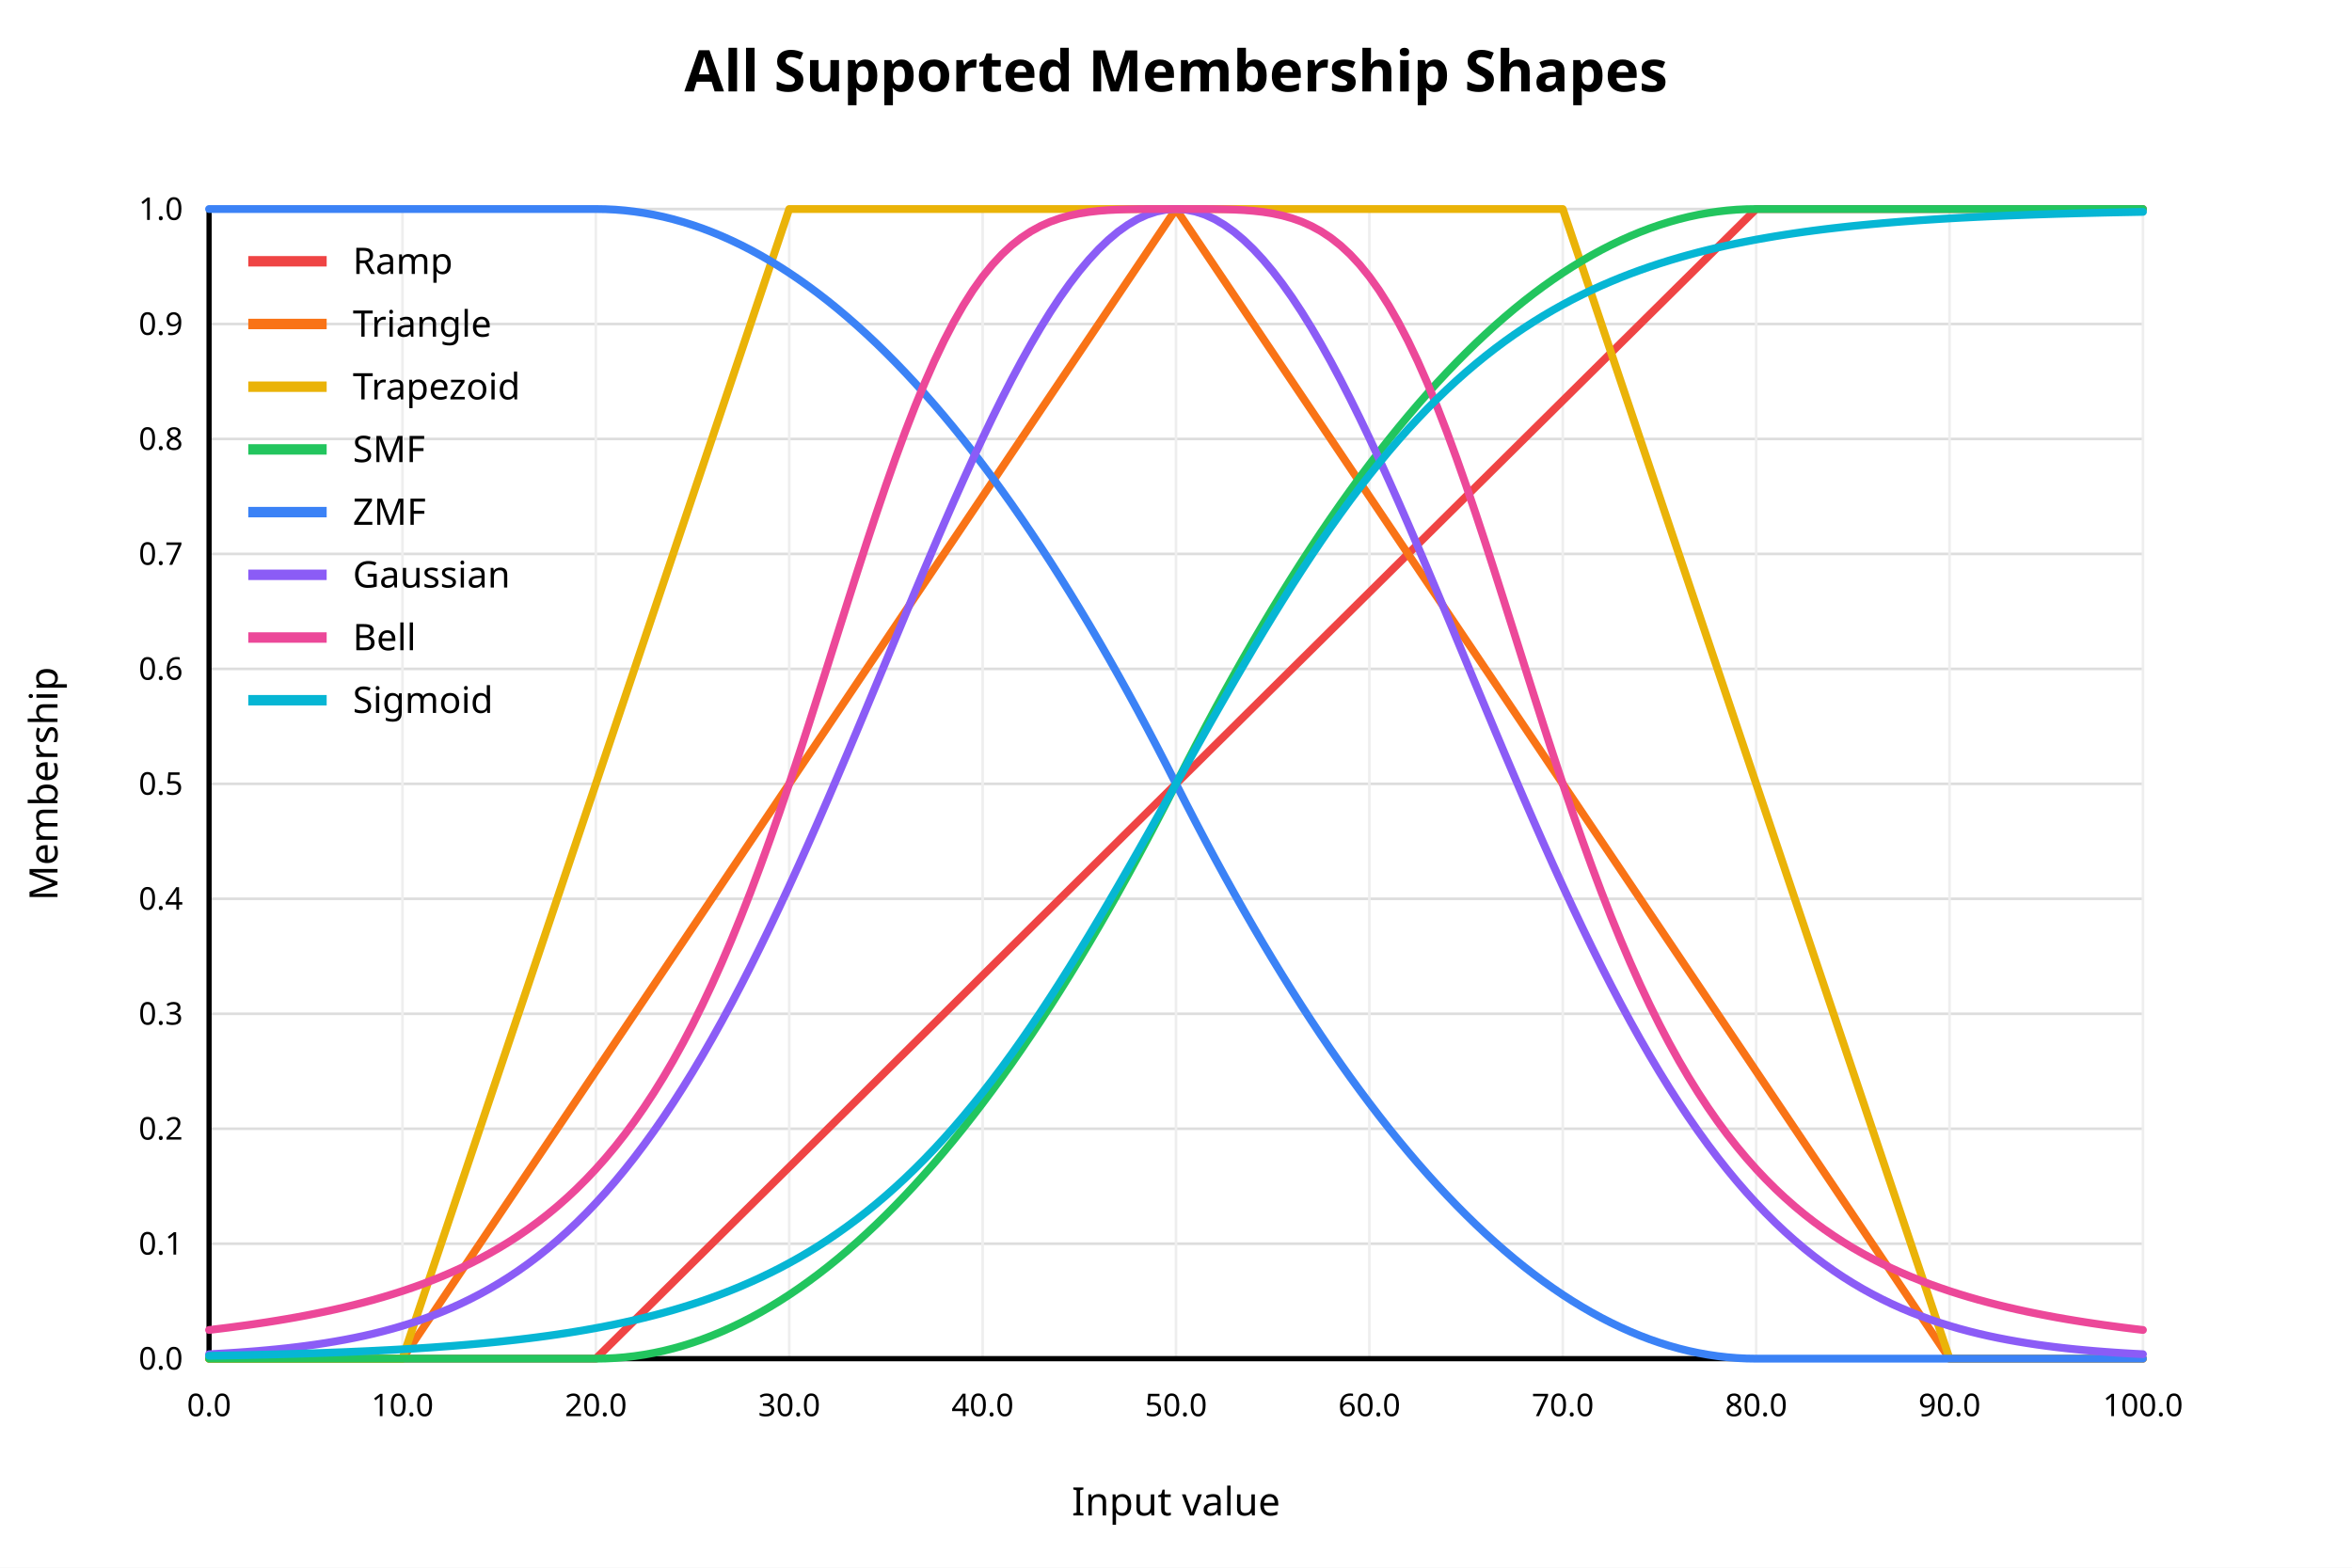
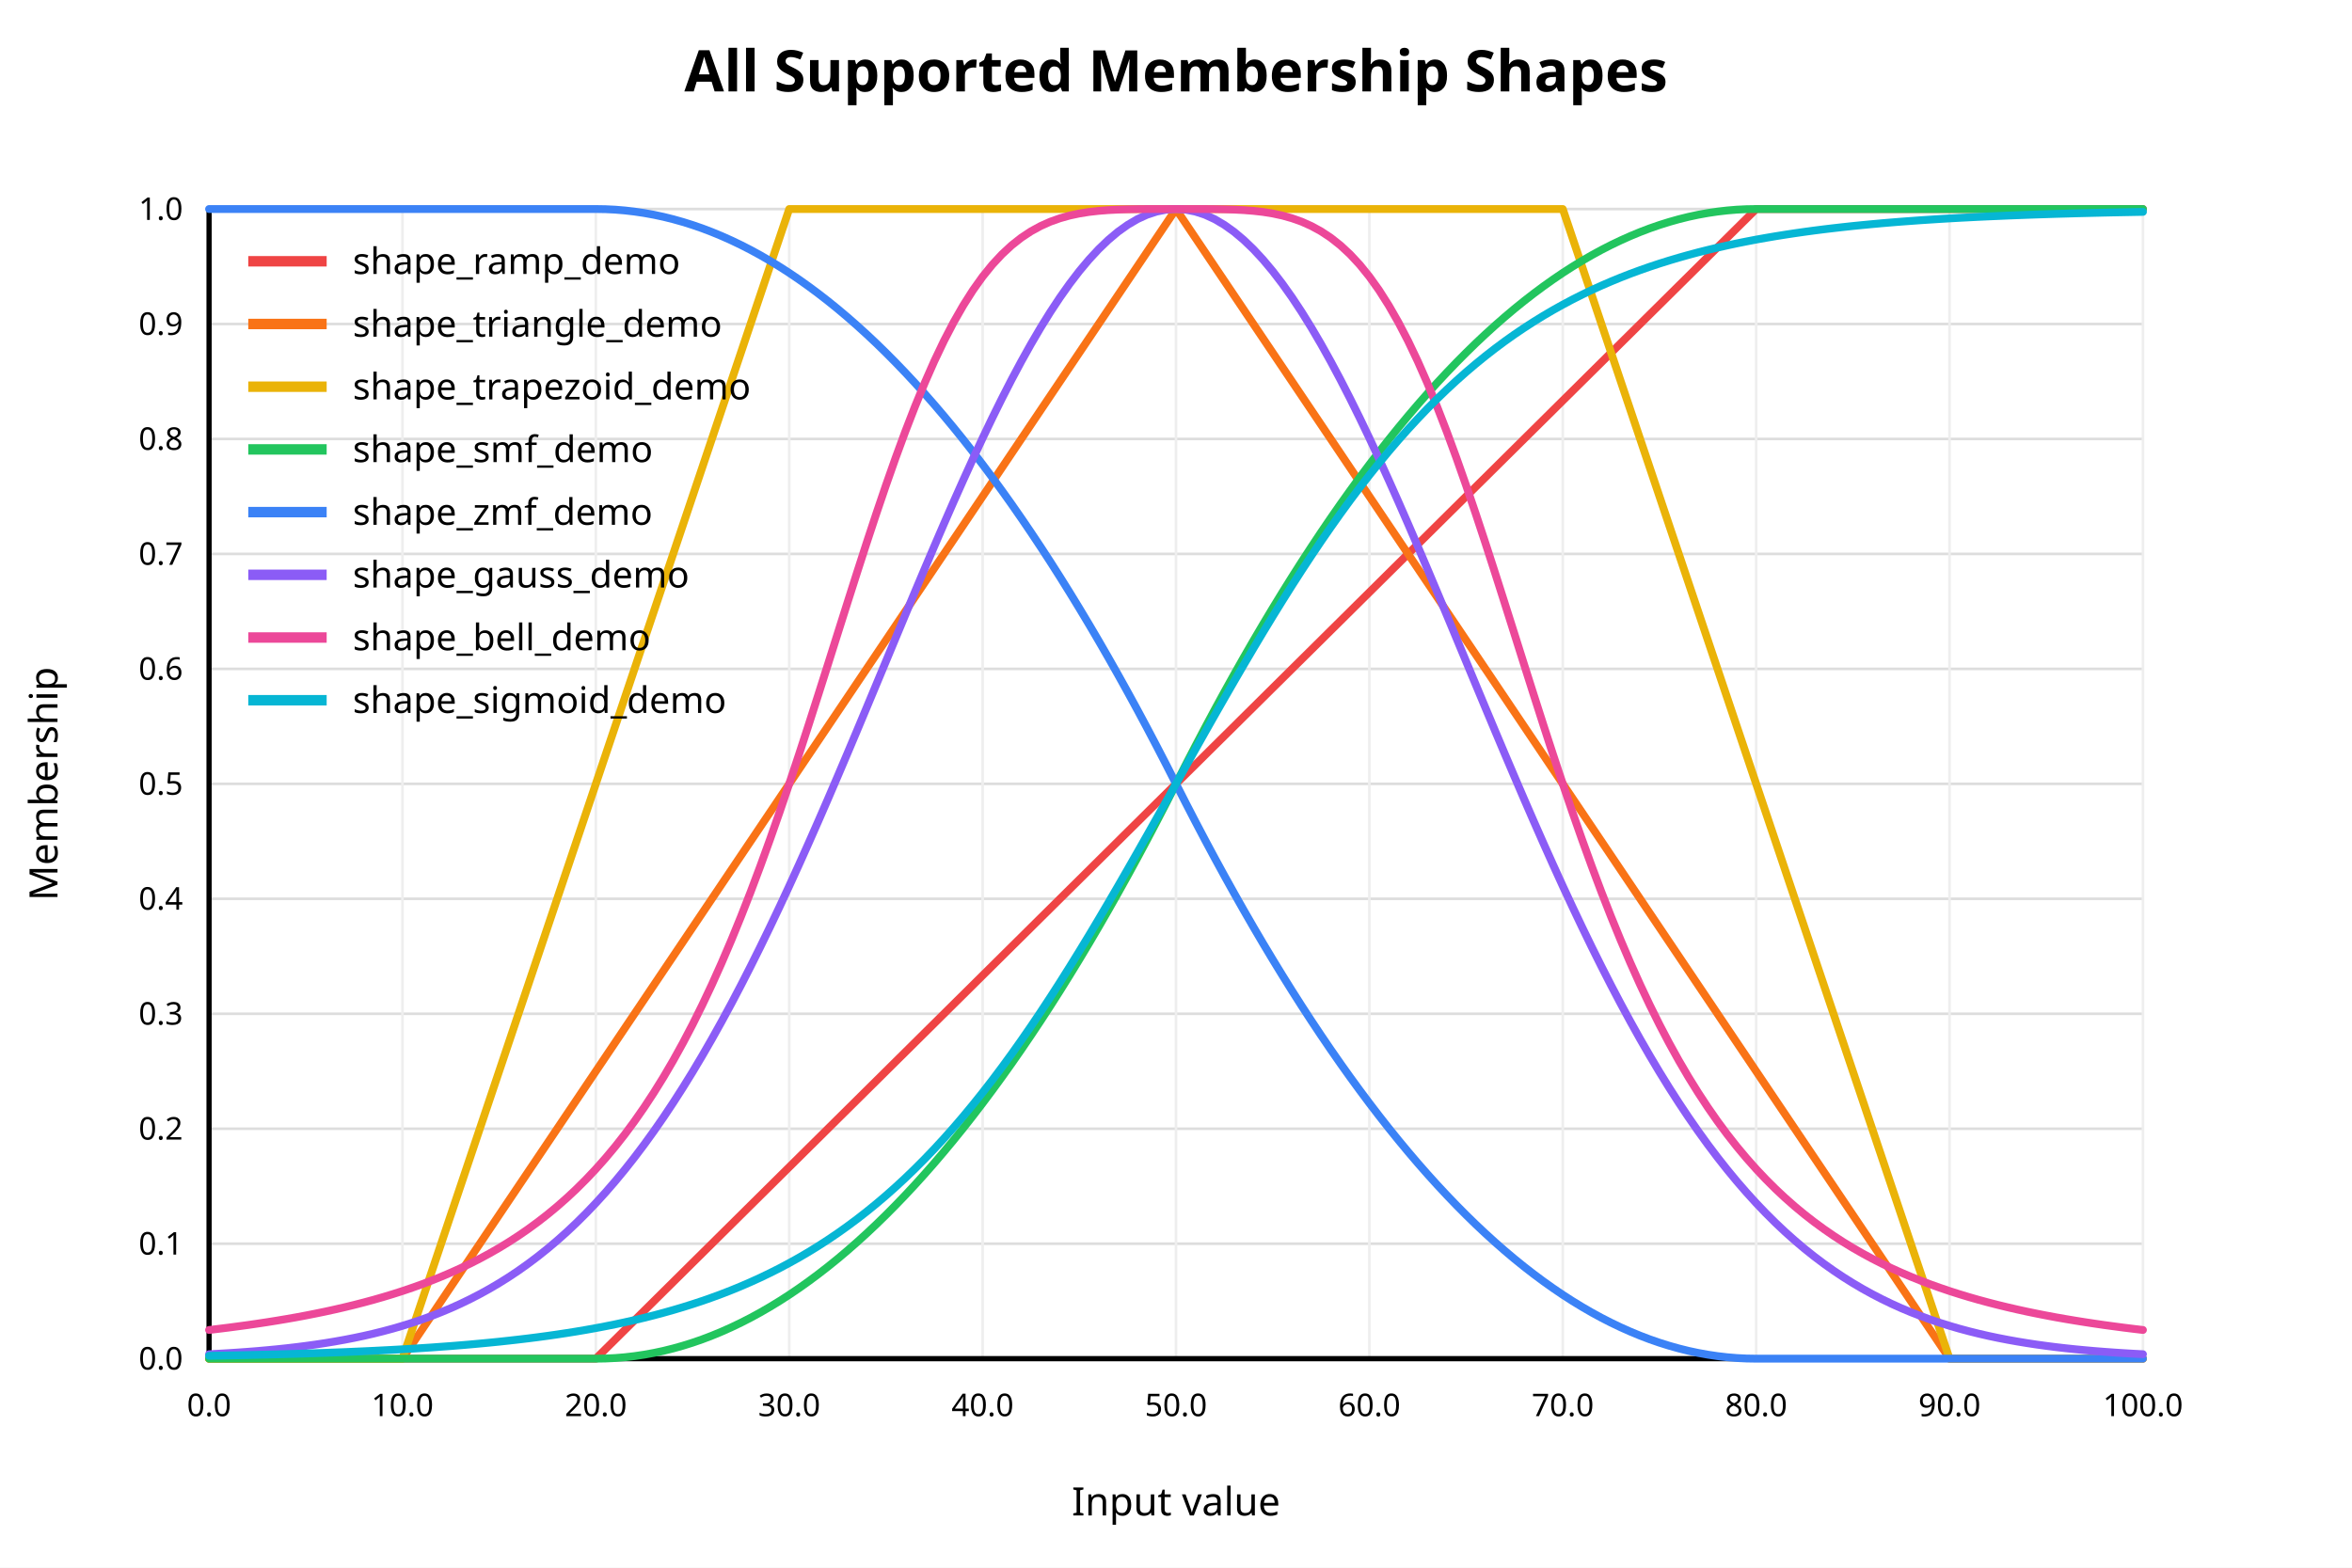
<svg xmlns="http://www.w3.org/2000/svg" width="900" height="600" viewBox="0 0 900 600">
  <rect x="0" y="0" width="900" height="600" fill="white" />
  <text x="450" y="35" text-anchor="middle" font-family="sans-serif" font-size="22" font-weight="bold" fill="black">All Supported Membership Shapes</text>
  <line x1="80" y1="520.00" x2="820" y2="520.00" stroke="#dddddd" stroke-width="1" />
  <text x="70" y="520.00" text-anchor="end" dominant-baseline="middle" font-family="sans-serif" font-size="12" fill="black">0.0</text>
  <line x1="80" y1="476.00" x2="820" y2="476.00" stroke="#dddddd" stroke-width="1" />
  <text x="70" y="476.00" text-anchor="end" dominant-baseline="middle" font-family="sans-serif" font-size="12" fill="black">0.1</text>
  <line x1="80" y1="432.00" x2="820" y2="432.00" stroke="#dddddd" stroke-width="1" />
  <text x="70" y="432.00" text-anchor="end" dominant-baseline="middle" font-family="sans-serif" font-size="12" fill="black">0.2</text>
  <line x1="80" y1="388.00" x2="820" y2="388.00" stroke="#dddddd" stroke-width="1" />
  <text x="70" y="388.00" text-anchor="end" dominant-baseline="middle" font-family="sans-serif" font-size="12" fill="black">0.3</text>
  <line x1="80" y1="344.00" x2="820" y2="344.00" stroke="#dddddd" stroke-width="1" />
  <text x="70" y="344.00" text-anchor="end" dominant-baseline="middle" font-family="sans-serif" font-size="12" fill="black">0.4</text>
  <line x1="80" y1="300.00" x2="820" y2="300.00" stroke="#dddddd" stroke-width="1" />
  <text x="70" y="300.00" text-anchor="end" dominant-baseline="middle" font-family="sans-serif" font-size="12" fill="black">0.5</text>
  <line x1="80" y1="256.00" x2="820" y2="256.00" stroke="#dddddd" stroke-width="1" />
  <text x="70" y="256.00" text-anchor="end" dominant-baseline="middle" font-family="sans-serif" font-size="12" fill="black">0.6</text>
  <line x1="80" y1="212.00" x2="820" y2="212.00" stroke="#dddddd" stroke-width="1" />
  <text x="70" y="212.00" text-anchor="end" dominant-baseline="middle" font-family="sans-serif" font-size="12" fill="black">0.7</text>
  <line x1="80" y1="168.00" x2="820" y2="168.00" stroke="#dddddd" stroke-width="1" />
  <text x="70" y="168.00" text-anchor="end" dominant-baseline="middle" font-family="sans-serif" font-size="12" fill="black">0.8</text>
  <line x1="80" y1="124.00" x2="820" y2="124.00" stroke="#dddddd" stroke-width="1" />
  <text x="70" y="124.00" text-anchor="end" dominant-baseline="middle" font-family="sans-serif" font-size="12" fill="black">0.9</text>
  <line x1="80" y1="80.00" x2="820" y2="80.00" stroke="#dddddd" stroke-width="1" />
  <text x="70" y="80.00" text-anchor="end" dominant-baseline="middle" font-family="sans-serif" font-size="12" fill="black">1.0</text>
  <line x1="80.00" y1="80" x2="80.00" y2="520" stroke="#eeeeee" stroke-width="1" />
  <text x="80.00" y="542" text-anchor="middle" font-family="sans-serif" font-size="12" fill="black">0.0</text>
  <line x1="154.00" y1="80" x2="154.00" y2="520" stroke="#eeeeee" stroke-width="1" />
  <text x="154.00" y="542" text-anchor="middle" font-family="sans-serif" font-size="12" fill="black">10.0</text>
  <line x1="228.00" y1="80" x2="228.00" y2="520" stroke="#eeeeee" stroke-width="1" />
  <text x="228.00" y="542" text-anchor="middle" font-family="sans-serif" font-size="12" fill="black">20.0</text>
  <line x1="302.00" y1="80" x2="302.00" y2="520" stroke="#eeeeee" stroke-width="1" />
  <text x="302.00" y="542" text-anchor="middle" font-family="sans-serif" font-size="12" fill="black">30.0</text>
  <line x1="376.00" y1="80" x2="376.00" y2="520" stroke="#eeeeee" stroke-width="1" />
  <text x="376.00" y="542" text-anchor="middle" font-family="sans-serif" font-size="12" fill="black">40.0</text>
  <line x1="450.00" y1="80" x2="450.00" y2="520" stroke="#eeeeee" stroke-width="1" />
  <text x="450.00" y="542" text-anchor="middle" font-family="sans-serif" font-size="12" fill="black">50.0</text>
  <line x1="524.00" y1="80" x2="524.00" y2="520" stroke="#eeeeee" stroke-width="1" />
  <text x="524.00" y="542" text-anchor="middle" font-family="sans-serif" font-size="12" fill="black">60.0</text>
  <line x1="598.00" y1="80" x2="598.00" y2="520" stroke="#eeeeee" stroke-width="1" />
  <text x="598.00" y="542" text-anchor="middle" font-family="sans-serif" font-size="12" fill="black">70.0</text>
  <line x1="672.00" y1="80" x2="672.00" y2="520" stroke="#eeeeee" stroke-width="1" />
  <text x="672.00" y="542" text-anchor="middle" font-family="sans-serif" font-size="12" fill="black">80.0</text>
  <line x1="746.00" y1="80" x2="746.00" y2="520" stroke="#eeeeee" stroke-width="1" />
  <text x="746.00" y="542" text-anchor="middle" font-family="sans-serif" font-size="12" fill="black">90.0</text>
  <line x1="820.00" y1="80" x2="820.00" y2="520" stroke="#eeeeee" stroke-width="1" />
  <text x="820.00" y="542" text-anchor="middle" font-family="sans-serif" font-size="12" fill="black">100.0</text>
  <line x1="80" y1="520" x2="820" y2="520" stroke="black" stroke-width="2" />
  <line x1="80" y1="80" x2="80" y2="520" stroke="black" stroke-width="2" />
  <text x="450" y="580" text-anchor="middle" font-family="sans-serif" font-size="15" fill="black">Input value</text>
  <text x="22" y="300" text-anchor="middle" font-family="sans-serif" font-size="15" fill="black" transform="rotate(-90 22 300)">Membership</text>
  <polyline fill="none" stroke="#ef4444" stroke-width="3" stroke-linejoin="round" stroke-linecap="round" points="80.00,520.00 83.70,520.00 87.40,520.00 91.10,520.00 94.80,520.00 98.50,520.00 102.20,520.00 105.90,520.00 109.60,520.00 113.30,520.00 117.00,520.00 120.70,520.00 124.40,520.00 128.10,520.00 131.80,520.00 135.50,520.00 139.20,520.00 142.90,520.00 146.60,520.00 150.30,520.00 154.00,520.00 157.70,520.00 161.40,520.00 165.10,520.00 168.80,520.00 172.50,520.00 176.20,520.00 179.90,520.00 183.60,520.00 187.30,520.00 191.00,520.00 194.70,520.00 198.40,520.00 202.10,520.00 205.80,520.00 209.50,520.00 213.20,520.00 216.90,520.00 220.60,520.00 224.30,520.00 228.00,520.00 231.70,516.33 235.40,512.67 239.10,509.00 242.80,505.33 246.50,501.67 250.20,498.00 253.90,494.33 257.60,490.67 261.30,487.00 265.00,483.33 268.70,479.67 272.40,476.00 276.10,472.33 279.80,468.67 283.50,465.00 287.20,461.33 290.90,457.67 294.60,454.00 298.30,450.33 302.00,446.67 305.70,443.00 309.40,439.33 313.10,435.67 316.80,432.00 320.50,428.33 324.20,424.67 327.90,421.00 331.60,417.33 335.30,413.67 339.00,410.00 342.70,406.33 346.40,402.67 350.10,399.00 353.80,395.33 357.50,391.67 361.20,388.00 364.90,384.33 368.60,380.67 372.30,377.00 376.00,373.33 379.70,369.67 383.40,366.00 387.10,362.33 390.80,358.67 394.50,355.00 398.20,351.33 401.90,347.67 405.60,344.00 409.30,340.33 413.00,336.67 416.70,333.00 420.40,329.33 424.10,325.67 427.80,322.00 431.50,318.33 435.20,314.67 438.90,311.00 442.60,307.33 446.30,303.67 450.00,300.00 453.70,296.33 457.40,292.67 461.10,289.00 464.80,285.33 468.50,281.67 472.20,278.00 475.90,274.33 479.60,270.67 483.30,267.00 487.00,263.33 490.70,259.67 494.40,256.00 498.10,252.33 501.80,248.67 505.50,245.00 509.20,241.33 512.90,237.67 516.60,234.00 520.30,230.33 524.00,226.67 527.70,223.00 531.40,219.33 535.10,215.67 538.80,212.00 542.50,208.33 546.20,204.67 549.90,201.00 553.60,197.33 557.30,193.67 561.00,190.00 564.70,186.33 568.40,182.67 572.10,179.00 575.80,175.33 579.50,171.67 583.20,168.00 586.90,164.33 590.60,160.67 594.30,157.00 598.00,153.33 601.70,149.67 605.40,146.00 609.10,142.33 612.80,138.67 616.50,135.00 620.20,131.33 623.90,127.67 627.60,124.00 631.30,120.33 635.00,116.67 638.70,113.00 642.40,109.33 646.10,105.67 649.80,102.00 653.50,98.33 657.20,94.67 660.90,91.00 664.60,87.33 668.30,83.67 672.00,80.00 675.70,80.00 679.40,80.00 683.10,80.00 686.80,80.00 690.50,80.00 694.20,80.00 697.90,80.00 701.60,80.00 705.30,80.00 709.00,80.00 712.70,80.00 716.40,80.00 720.10,80.00 723.80,80.00 727.50,80.00 731.20,80.00 734.90,80.00 738.60,80.00 742.30,80.00 746.00,80.00 749.70,80.00 753.40,80.00 757.10,80.00 760.80,80.00 764.50,80.00 768.20,80.00 771.90,80.00 775.60,80.00 779.30,80.00 783.00,80.00 786.70,80.00 790.40,80.00 794.10,80.00 797.80,80.00 801.50,80.00 805.20,80.00 808.90,80.00 812.60,80.00 816.30,80.00 820.00,80.00" />
  <line x1="95" y1="100" x2="125" y2="100" stroke="#ef4444" stroke-width="4" />
-   <text x="135" y="100" dominant-baseline="middle" font-family="sans-serif" font-size="14" fill="black">Ramp</text>
+   <text x="135" y="100" dominant-baseline="middle" font-family="sans-serif" font-size="14" fill="black">shape_ramp_demo</text>
  <polyline fill="none" stroke="#f97316" stroke-width="3" stroke-linejoin="round" stroke-linecap="round" points="80.00,520.00 83.70,520.00 87.40,520.00 91.10,520.00 94.80,520.00 98.50,520.00 102.20,520.00 105.90,520.00 109.60,520.00 113.30,520.00 117.00,520.00 120.70,520.00 124.40,520.00 128.10,520.00 131.80,520.00 135.50,520.00 139.20,520.00 142.90,520.00 146.60,520.00 150.30,520.00 154.00,520.00 157.70,514.50 161.40,509.00 165.10,503.50 168.80,498.00 172.50,492.50 176.20,487.00 179.90,481.50 183.60,476.00 187.30,470.50 191.00,465.00 194.70,459.50 198.40,454.00 202.10,448.50 205.80,443.00 209.50,437.50 213.20,432.00 216.90,426.50 220.60,421.00 224.30,415.50 228.00,410.00 231.70,404.50 235.40,399.00 239.10,393.50 242.80,388.00 246.50,382.50 250.20,377.00 253.90,371.50 257.60,366.00 261.30,360.50 265.00,355.00 268.70,349.50 272.40,344.00 276.10,338.50 279.80,333.00 283.50,327.50 287.20,322.00 290.90,316.50 294.60,311.00 298.30,305.50 302.00,300.00 305.70,294.50 309.40,289.00 313.10,283.50 316.80,278.00 320.50,272.50 324.20,267.00 327.90,261.50 331.60,256.00 335.30,250.50 339.00,245.00 342.70,239.50 346.40,234.00 350.10,228.50 353.80,223.00 357.50,217.50 361.20,212.00 364.90,206.50 368.60,201.00 372.30,195.50 376.00,190.00 379.70,184.50 383.40,179.00 387.10,173.50 390.80,168.00 394.50,162.50 398.20,157.00 401.90,151.50 405.60,146.00 409.30,140.50 413.00,135.00 416.70,129.50 420.40,124.00 424.10,118.50 427.80,113.00 431.50,107.50 435.20,102.00 438.90,96.50 442.60,91.00 446.30,85.50 450.00,80.00 453.70,85.50 457.40,91.00 461.10,96.50 464.80,102.00 468.50,107.50 472.20,113.00 475.90,118.50 479.60,124.00 483.30,129.50 487.00,135.00 490.70,140.50 494.40,146.00 498.10,151.50 501.80,157.00 505.50,162.50 509.20,168.00 512.90,173.50 516.60,179.00 520.30,184.50 524.00,190.00 527.70,195.50 531.40,201.00 535.10,206.50 538.80,212.00 542.50,217.50 546.20,223.00 549.90,228.50 553.60,234.00 557.30,239.50 561.00,245.00 564.70,250.50 568.40,256.00 572.10,261.50 575.80,267.00 579.50,272.50 583.20,278.00 586.90,283.50 590.60,289.00 594.30,294.50 598.00,300.00 601.70,305.50 605.40,311.00 609.10,316.50 612.80,322.00 616.50,327.50 620.20,333.00 623.90,338.50 627.60,344.00 631.30,349.50 635.00,355.00 638.70,360.50 642.40,366.00 646.10,371.50 649.80,377.00 653.50,382.50 657.20,388.00 660.90,393.50 664.60,399.00 668.30,404.50 672.00,410.00 675.70,415.50 679.40,421.00 683.10,426.50 686.80,432.00 690.50,437.50 694.20,443.00 697.90,448.50 701.60,454.00 705.30,459.50 709.00,465.00 712.70,470.50 716.40,476.00 720.10,481.50 723.80,487.00 727.50,492.50 731.20,498.00 734.90,503.50 738.60,509.00 742.30,514.50 746.00,520.00 749.70,520.00 753.40,520.00 757.10,520.00 760.80,520.00 764.50,520.00 768.20,520.00 771.90,520.00 775.60,520.00 779.30,520.00 783.00,520.00 786.70,520.00 790.40,520.00 794.10,520.00 797.80,520.00 801.50,520.00 805.20,520.00 808.90,520.00 812.60,520.00 816.30,520.00 820.00,520.00" />
  <line x1="95" y1="124" x2="125" y2="124" stroke="#f97316" stroke-width="4" />
-   <text x="135" y="124" dominant-baseline="middle" font-family="sans-serif" font-size="14" fill="black">Triangle</text>
+   <text x="135" y="124" dominant-baseline="middle" font-family="sans-serif" font-size="14" fill="black">shape_triangle_demo</text>
  <polyline fill="none" stroke="#eab308" stroke-width="3" stroke-linejoin="round" stroke-linecap="round" points="80.00,520.00 83.70,520.00 87.40,520.00 91.10,520.00 94.80,520.00 98.50,520.00 102.20,520.00 105.90,520.00 109.60,520.00 113.30,520.00 117.00,520.00 120.70,520.00 124.40,520.00 128.10,520.00 131.80,520.00 135.50,520.00 139.20,520.00 142.90,520.00 146.60,520.00 150.30,520.00 154.00,520.00 157.70,509.00 161.40,498.00 165.10,487.00 168.80,476.00 172.50,465.00 176.20,454.00 179.90,443.00 183.60,432.00 187.30,421.00 191.00,410.00 194.70,399.00 198.40,388.00 202.10,377.00 205.80,366.00 209.50,355.00 213.20,344.00 216.90,333.00 220.60,322.00 224.30,311.00 228.00,300.00 231.70,289.00 235.40,278.00 239.10,267.00 242.80,256.00 246.50,245.00 250.20,234.00 253.90,223.00 257.60,212.00 261.30,201.00 265.00,190.00 268.70,179.00 272.40,168.00 276.10,157.00 279.80,146.00 283.50,135.00 287.20,124.00 290.90,113.00 294.60,102.00 298.30,91.00 302.00,80.00 305.70,80.00 309.40,80.00 313.10,80.00 316.80,80.00 320.50,80.00 324.20,80.00 327.90,80.00 331.60,80.00 335.30,80.00 339.00,80.00 342.70,80.00 346.40,80.00 350.10,80.00 353.80,80.00 357.50,80.00 361.20,80.00 364.90,80.00 368.60,80.00 372.30,80.00 376.00,80.00 379.70,80.00 383.40,80.00 387.10,80.00 390.80,80.00 394.50,80.00 398.20,80.00 401.90,80.00 405.60,80.00 409.30,80.00 413.00,80.00 416.70,80.00 420.40,80.00 424.10,80.00 427.80,80.00 431.50,80.00 435.20,80.00 438.90,80.00 442.60,80.00 446.30,80.00 450.00,80.00 453.70,80.00 457.40,80.00 461.10,80.00 464.80,80.00 468.50,80.00 472.20,80.00 475.90,80.00 479.60,80.00 483.30,80.00 487.00,80.00 490.70,80.00 494.40,80.00 498.10,80.00 501.80,80.00 505.50,80.00 509.20,80.00 512.90,80.00 516.60,80.00 520.30,80.00 524.00,80.00 527.70,80.00 531.40,80.00 535.10,80.00 538.80,80.00 542.50,80.00 546.20,80.00 549.90,80.00 553.60,80.00 557.30,80.00 561.00,80.00 564.70,80.00 568.40,80.00 572.10,80.00 575.80,80.00 579.50,80.00 583.20,80.00 586.90,80.00 590.60,80.00 594.30,80.00 598.00,80.00 601.70,91.00 605.40,102.00 609.10,113.00 612.80,124.00 616.50,135.00 620.20,146.00 623.90,157.00 627.60,168.00 631.30,179.00 635.00,190.00 638.70,201.00 642.40,212.00 646.10,223.00 649.80,234.00 653.50,245.00 657.20,256.00 660.90,267.00 664.60,278.00 668.30,289.00 672.00,300.00 675.70,311.00 679.40,322.00 683.10,333.00 686.80,344.00 690.50,355.00 694.20,366.00 697.90,377.00 701.60,388.00 705.30,399.00 709.00,410.00 712.70,421.00 716.40,432.00 720.10,443.00 723.80,454.00 727.50,465.00 731.20,476.00 734.90,487.00 738.60,498.00 742.30,509.00 746.00,520.00 749.70,520.00 753.40,520.00 757.10,520.00 760.80,520.00 764.50,520.00 768.20,520.00 771.90,520.00 775.60,520.00 779.30,520.00 783.00,520.00 786.70,520.00 790.40,520.00 794.10,520.00 797.80,520.00 801.50,520.00 805.20,520.00 808.90,520.00 812.60,520.00 816.30,520.00 820.00,520.00" />
  <line x1="95" y1="148" x2="125" y2="148" stroke="#eab308" stroke-width="4" />
-   <text x="135" y="148" dominant-baseline="middle" font-family="sans-serif" font-size="14" fill="black">Trapezoid</text>
+   <text x="135" y="148" dominant-baseline="middle" font-family="sans-serif" font-size="14" fill="black">shape_trapezoid_demo</text>
  <polyline fill="none" stroke="#22c55e" stroke-width="3" stroke-linejoin="round" stroke-linecap="round" points="80.00,520.00 83.70,520.00 87.40,520.00 91.10,520.00 94.80,520.00 98.50,520.00 102.20,520.00 105.90,520.00 109.60,520.00 113.30,520.00 117.00,520.00 120.70,520.00 124.40,520.00 128.10,520.00 131.80,520.00 135.50,520.00 139.20,520.00 142.90,520.00 146.60,520.00 150.30,520.00 154.00,520.00 157.70,520.00 161.40,520.00 165.10,520.00 168.80,520.00 172.50,520.00 176.20,520.00 179.90,520.00 183.60,520.00 187.30,520.00 191.00,520.00 194.70,520.00 198.40,520.00 202.10,520.00 205.80,520.00 209.50,520.00 213.20,520.00 216.90,520.00 220.60,520.00 224.30,520.00 228.00,520.00 231.70,519.94 235.40,519.76 239.10,519.45 242.80,519.02 246.50,518.47 250.20,517.80 253.90,517.01 257.60,516.09 261.30,515.05 265.00,513.89 268.70,512.61 272.40,511.20 276.10,509.67 279.80,508.02 283.50,506.25 287.20,504.36 290.90,502.34 294.60,500.20 298.30,497.94 302.00,495.56 305.70,493.05 309.40,490.42 313.10,487.67 316.80,484.80 320.50,481.81 324.20,478.69 327.90,475.45 331.60,472.09 335.30,468.61 339.00,465.00 342.70,461.27 346.40,457.42 350.10,453.45 353.80,449.36 357.50,445.14 361.20,440.80 364.90,436.34 368.60,431.76 372.30,427.05 376.00,422.22 379.70,417.27 383.40,412.20 387.10,407.01 390.80,401.69 394.50,396.25 398.20,390.69 401.90,385.01 405.60,379.20 409.30,373.27 413.00,367.22 416.70,361.05 420.40,354.76 424.10,348.34 427.80,341.80 431.50,335.14 435.20,328.36 438.90,321.45 442.60,314.42 446.30,307.27 450.00,300.00 453.70,292.73 457.40,285.58 461.10,278.55 464.80,271.64 468.50,264.86 472.20,258.20 475.90,251.66 479.60,245.24 483.30,238.95 487.00,232.78 490.70,226.73 494.40,220.80 498.10,214.99 501.80,209.31 505.50,203.75 509.20,198.31 512.90,192.99 516.60,187.80 520.30,182.73 524.00,177.78 527.70,172.95 531.40,168.24 535.10,163.66 538.80,159.20 542.50,154.86 546.20,150.64 549.90,146.55 553.60,142.58 557.30,138.73 561.00,135.00 564.70,131.39 568.40,127.91 572.10,124.55 575.80,121.31 579.50,118.19 583.20,115.20 586.90,112.33 590.60,109.58 594.30,106.95 598.00,104.44 601.70,102.06 605.40,99.80 609.10,97.66 612.80,95.64 616.50,93.75 620.20,91.98 623.90,90.33 627.60,88.80 631.30,87.39 635.00,86.11 638.70,84.95 642.40,83.91 646.10,82.99 649.80,82.20 653.50,81.53 657.20,80.98 660.90,80.55 664.60,80.24 668.30,80.06 672.00,80.00 675.70,80.00 679.40,80.00 683.10,80.00 686.80,80.00 690.50,80.00 694.20,80.00 697.90,80.00 701.60,80.00 705.30,80.00 709.00,80.00 712.70,80.00 716.40,80.00 720.10,80.00 723.80,80.00 727.50,80.00 731.20,80.00 734.90,80.00 738.60,80.00 742.30,80.00 746.00,80.00 749.70,80.00 753.40,80.00 757.10,80.00 760.80,80.00 764.50,80.00 768.20,80.00 771.90,80.00 775.60,80.00 779.30,80.00 783.00,80.00 786.70,80.00 790.40,80.00 794.10,80.00 797.80,80.00 801.50,80.00 805.20,80.00 808.90,80.00 812.60,80.00 816.30,80.00 820.00,80.00" />
  <line x1="95" y1="172" x2="125" y2="172" stroke="#22c55e" stroke-width="4" />
-   <text x="135" y="172" dominant-baseline="middle" font-family="sans-serif" font-size="14" fill="black">SMF</text>
+   <text x="135" y="172" dominant-baseline="middle" font-family="sans-serif" font-size="14" fill="black">shape_smf_demo</text>
  <polyline fill="none" stroke="#3b82f6" stroke-width="3" stroke-linejoin="round" stroke-linecap="round" points="80.00,80.00 83.70,80.00 87.40,80.00 91.10,80.00 94.80,80.00 98.50,80.00 102.20,80.00 105.90,80.00 109.60,80.00 113.30,80.00 117.00,80.00 120.70,80.00 124.40,80.00 128.10,80.00 131.80,80.00 135.50,80.00 139.20,80.00 142.90,80.00 146.60,80.00 150.30,80.00 154.00,80.00 157.70,80.00 161.40,80.00 165.10,80.00 168.80,80.00 172.50,80.00 176.20,80.00 179.90,80.00 183.60,80.00 187.30,80.00 191.00,80.00 194.70,80.00 198.40,80.00 202.10,80.00 205.80,80.00 209.50,80.00 213.20,80.00 216.90,80.00 220.60,80.00 224.30,80.00 228.00,80.00 231.70,80.06 235.40,80.24 239.10,80.55 242.80,80.98 246.50,81.53 250.20,82.20 253.90,82.99 257.60,83.91 261.30,84.95 265.00,86.11 268.70,87.39 272.40,88.80 276.10,90.33 279.80,91.98 283.50,93.75 287.20,95.64 290.90,97.66 294.60,99.80 298.30,102.06 302.00,104.44 305.70,106.95 309.40,109.58 313.10,112.33 316.80,115.20 320.50,118.19 324.20,121.31 327.90,124.55 331.60,127.91 335.30,131.39 339.00,135.00 342.70,138.73 346.40,142.58 350.10,146.55 353.80,150.64 357.50,154.86 361.20,159.20 364.90,163.66 368.60,168.24 372.30,172.95 376.00,177.78 379.70,182.73 383.40,187.80 387.10,192.99 390.80,198.31 394.50,203.75 398.20,209.31 401.90,214.99 405.60,220.80 409.30,226.73 413.00,232.78 416.70,238.95 420.40,245.24 424.10,251.66 427.80,258.20 431.50,264.86 435.20,271.64 438.90,278.55 442.60,285.58 446.30,292.73 450.00,300.00 453.70,307.27 457.40,314.42 461.10,321.45 464.80,328.36 468.50,335.14 472.20,341.80 475.90,348.34 479.60,354.76 483.30,361.05 487.00,367.22 490.70,373.27 494.40,379.20 498.10,385.01 501.80,390.69 505.50,396.25 509.20,401.69 512.90,407.01 516.60,412.20 520.30,417.27 524.00,422.22 527.70,427.05 531.40,431.76 535.10,436.34 538.80,440.80 542.50,445.14 546.20,449.36 549.90,453.45 553.60,457.42 557.30,461.27 561.00,465.00 564.70,468.61 568.40,472.09 572.10,475.45 575.80,478.69 579.50,481.81 583.20,484.80 586.90,487.67 590.60,490.42 594.30,493.05 598.00,495.56 601.70,497.94 605.40,500.20 609.10,502.34 612.80,504.36 616.50,506.25 620.20,508.02 623.90,509.67 627.60,511.20 631.30,512.61 635.00,513.89 638.70,515.05 642.40,516.09 646.10,517.01 649.80,517.80 653.50,518.47 657.20,519.02 660.90,519.45 664.60,519.76 668.30,519.94 672.00,520.00 675.70,520.00 679.40,520.00 683.10,520.00 686.80,520.00 690.50,520.00 694.20,520.00 697.90,520.00 701.60,520.00 705.30,520.00 709.00,520.00 712.70,520.00 716.40,520.00 720.10,520.00 723.80,520.00 727.50,520.00 731.20,520.00 734.90,520.00 738.60,520.00 742.30,520.00 746.00,520.00 749.70,520.00 753.40,520.00 757.10,520.00 760.80,520.00 764.50,520.00 768.20,520.00 771.90,520.00 775.60,520.00 779.30,520.00 783.00,520.00 786.70,520.00 790.40,520.00 794.10,520.00 797.80,520.00 801.50,520.00 805.20,520.00 808.90,520.00 812.60,520.00 816.30,520.00 820.00,520.00" />
  <line x1="95" y1="196" x2="125" y2="196" stroke="#3b82f6" stroke-width="4" />
-   <text x="135" y="196" dominant-baseline="middle" font-family="sans-serif" font-size="14" fill="black">ZMF</text>
+   <text x="135" y="196" dominant-baseline="middle" font-family="sans-serif" font-size="14" fill="black">shape_zmf_demo</text>
  <polyline fill="none" stroke="#8b5cf6" stroke-width="3" stroke-linejoin="round" stroke-linecap="round" points="80.00,518.30 83.70,518.10 87.40,517.88 91.10,517.64 94.80,517.37 98.50,517.08 102.20,516.75 105.90,516.40 109.60,516.01 113.30,515.58 117.00,515.11 120.70,514.60 124.40,514.04 128.10,513.43 131.80,512.77 135.50,512.05 139.20,511.27 142.90,510.42 146.60,509.50 150.30,508.51 154.00,507.43 157.70,506.27 161.40,505.02 165.10,503.67 168.80,502.22 172.50,500.67 176.20,499.00 179.90,497.21 183.60,495.30 187.30,493.26 191.00,491.08 194.70,488.76 198.40,486.29 202.10,483.66 205.80,480.87 209.50,477.92 213.20,474.79 216.90,471.49 220.60,468.00 224.30,464.32 228.00,460.45 231.70,456.38 235.40,452.11 239.10,447.63 242.80,442.94 246.50,438.04 250.20,432.92 253.90,427.59 257.60,422.04 261.30,416.27 265.00,410.29 268.70,404.08 272.40,397.66 276.10,391.03 279.80,384.20 283.50,377.15 287.20,369.91 290.90,362.48 294.60,354.86 298.30,347.07 302.00,339.11 305.70,330.99 309.40,322.73 313.10,314.34 316.80,305.83 320.50,297.21 324.20,288.51 327.90,279.73 331.60,270.89 335.30,262.02 339.00,253.13 342.70,244.23 346.40,235.36 350.10,226.53 353.80,217.76 357.50,209.07 361.20,200.49 364.90,192.04 368.60,183.74 372.30,175.61 376.00,167.68 379.70,159.96 383.40,152.48 387.10,145.26 390.80,138.33 394.50,131.70 398.20,125.39 401.90,119.43 405.60,113.83 409.30,108.61 413.00,103.78 416.70,99.36 420.40,95.37 424.10,91.82 427.80,88.71 431.50,86.07 435.20,83.89 438.90,82.19 442.60,80.98 446.30,80.24 450.00,80.00 453.70,80.24 457.40,80.98 461.10,82.19 464.80,83.89 468.50,86.07 472.20,88.71 475.90,91.82 479.60,95.37 483.30,99.36 487.00,103.78 490.70,108.61 494.40,113.83 498.10,119.43 501.80,125.39 505.50,131.70 509.20,138.33 512.90,145.26 516.60,152.48 520.30,159.96 524.00,167.68 527.70,175.61 531.40,183.74 535.10,192.04 538.80,200.49 542.50,209.07 546.20,217.76 549.90,226.53 553.60,235.36 557.30,244.23 561.00,253.13 564.70,262.02 568.40,270.89 572.10,279.73 575.80,288.51 579.50,297.21 583.20,305.83 586.90,314.34 590.60,322.73 594.30,330.99 598.00,339.11 601.70,347.07 605.40,354.86 609.10,362.48 612.80,369.91 616.50,377.15 620.20,384.20 623.90,391.03 627.60,397.66 631.30,404.08 635.00,410.29 638.70,416.27 642.40,422.04 646.10,427.59 649.80,432.92 653.50,438.04 657.20,442.94 660.90,447.63 664.60,452.11 668.30,456.38 672.00,460.45 675.70,464.32 679.40,468.00 683.10,471.49 686.80,474.79 690.50,477.92 694.20,480.87 697.90,483.66 701.60,486.29 705.30,488.76 709.00,491.08 712.70,493.26 716.40,495.30 720.10,497.21 723.80,499.00 727.50,500.67 731.20,502.22 734.90,503.67 738.60,505.02 742.30,506.27 746.00,507.43 749.70,508.51 753.40,509.50 757.10,510.42 760.80,511.27 764.50,512.05 768.20,512.77 771.90,513.43 775.60,514.04 779.30,514.60 783.00,515.11 786.70,515.58 790.40,516.01 794.10,516.40 797.80,516.75 801.50,517.08 805.20,517.37 808.90,517.64 812.60,517.88 816.30,518.10 820.00,518.30" />
  <line x1="95" y1="220" x2="125" y2="220" stroke="#8b5cf6" stroke-width="4" />
-   <text x="135" y="220" dominant-baseline="middle" font-family="sans-serif" font-size="14" fill="black">Gaussian</text>
+   <text x="135" y="220" dominant-baseline="middle" font-family="sans-serif" font-size="14" fill="black">shape_gauss_demo</text>
  <polyline fill="none" stroke="#ec4899" stroke-width="3" stroke-linejoin="round" stroke-linecap="round" points="80.00,509.02 83.70,508.58 87.40,508.12 91.10,507.63 94.80,507.13 98.50,506.59 102.20,506.03 105.90,505.44 109.60,504.82 113.30,504.17 117.00,503.48 120.70,502.75 124.40,501.99 128.10,501.18 131.80,500.33 135.50,499.43 139.20,498.48 142.90,497.48 146.60,496.42 150.30,495.30 154.00,494.12 157.70,492.86 161.40,491.54 165.10,490.13 168.80,488.64 172.50,487.06 176.20,485.39 179.90,483.62 183.60,481.73 187.30,479.73 191.00,477.61 194.70,475.35 198.40,472.95 202.10,470.40 205.80,467.69 209.50,464.81 213.20,461.75 216.90,458.49 220.60,455.03 224.30,451.34 228.00,447.42 231.70,443.26 235.40,438.83 239.10,434.12 242.80,429.12 246.50,423.81 250.20,418.18 253.90,412.22 257.60,405.90 261.30,399.21 265.00,392.15 268.70,384.69 272.40,376.85 276.10,368.60 279.80,359.94 283.50,350.89 287.20,341.44 290.90,331.60 294.60,321.40 298.30,310.86 302.00,300.00 305.70,288.87 309.40,277.51 313.10,265.97 316.80,254.32 320.50,242.60 324.20,230.91 327.90,219.30 331.60,207.85 335.30,196.65 339.00,185.76 342.70,175.25 346.40,165.19 350.10,155.64 353.80,146.65 357.50,138.25 361.20,130.48 364.90,123.36 368.60,116.89 372.30,111.07 376.00,105.88 379.70,101.31 383.40,97.33 387.10,93.90 390.80,90.98 394.50,88.53 398.20,86.51 401.90,84.85 405.60,83.54 409.30,82.50 413.00,81.71 416.70,81.12 420.40,80.70 424.10,80.41 427.80,80.22 431.50,80.11 435.20,80.04 438.90,80.01 442.60,80.00 446.30,80.00 450.00,80.00 453.70,80.00 457.40,80.00 461.10,80.01 464.80,80.04 468.50,80.11 472.20,80.22 475.90,80.41 479.60,80.70 483.30,81.12 487.00,81.71 490.70,82.50 494.40,83.54 498.10,84.85 501.80,86.51 505.50,88.53 509.20,90.98 512.90,93.90 516.60,97.33 520.30,101.31 524.00,105.88 527.70,111.07 531.40,116.89 535.10,123.36 538.80,130.48 542.50,138.25 546.20,146.65 549.90,155.64 553.60,165.19 557.30,175.25 561.00,185.76 564.70,196.65 568.40,207.85 572.10,219.30 575.80,230.91 579.50,242.60 583.20,254.32 586.90,265.97 590.60,277.51 594.30,288.87 598.00,300.00 601.70,310.86 605.40,321.40 609.10,331.60 612.80,341.44 616.50,350.89 620.20,359.94 623.90,368.60 627.60,376.85 631.30,384.69 635.00,392.15 638.70,399.21 642.40,405.90 646.10,412.22 649.80,418.18 653.50,423.81 657.20,429.12 660.90,434.12 664.60,438.83 668.30,443.26 672.00,447.42 675.70,451.34 679.40,455.03 683.10,458.49 686.80,461.75 690.50,464.81 694.20,467.69 697.90,470.40 701.60,472.95 705.30,475.35 709.00,477.61 712.70,479.73 716.40,481.73 720.10,483.62 723.80,485.39 727.50,487.06 731.20,488.64 734.90,490.13 738.60,491.54 742.30,492.86 746.00,494.12 749.70,495.30 753.40,496.42 757.10,497.48 760.80,498.48 764.50,499.43 768.20,500.33 771.90,501.18 775.60,501.99 779.30,502.75 783.00,503.48 786.70,504.17 790.40,504.82 794.10,505.44 797.80,506.03 801.50,506.59 805.20,507.13 808.90,507.63 812.60,508.12 816.30,508.58 820.00,509.02" />
  <line x1="95" y1="244" x2="125" y2="244" stroke="#ec4899" stroke-width="4" />
-   <text x="135" y="244" dominant-baseline="middle" font-family="sans-serif" font-size="14" fill="black">Bell</text>
+   <text x="135" y="244" dominant-baseline="middle" font-family="sans-serif" font-size="14" fill="black">shape_bell_demo</text>
  <polyline fill="none" stroke="#06b6d4" stroke-width="3" stroke-linejoin="round" stroke-linecap="round" points="80.00,518.91 83.70,518.84 87.40,518.77 91.10,518.70 94.80,518.62 98.50,518.53 102.20,518.44 105.90,518.35 109.60,518.24 113.30,518.14 117.00,518.02 120.70,517.90 124.40,517.77 128.10,517.63 131.80,517.49 135.50,517.33 139.20,517.17 142.90,517.00 146.60,516.81 150.30,516.62 154.00,516.41 157.70,516.19 161.40,515.95 165.10,515.71 168.80,515.44 172.50,515.17 176.20,514.87 179.90,514.56 183.60,514.22 187.30,513.87 191.00,513.50 194.70,513.10 198.40,512.68 202.10,512.24 205.80,511.77 209.50,511.27 213.20,510.74 216.90,510.18 220.60,509.59 224.30,508.96 228.00,508.30 231.70,507.59 235.40,506.85 239.10,506.06 242.80,505.23 246.50,504.35 250.20,503.42 253.90,502.43 257.60,501.39 261.30,500.29 265.00,499.13 268.70,497.91 272.40,496.61 276.10,495.25 279.80,493.81 283.50,492.29 287.20,490.69 290.90,489.01 294.60,487.23 298.30,485.37 302.00,483.40 305.70,481.34 309.40,479.17 313.10,476.89 316.80,474.50 320.50,472.00 324.20,469.37 327.90,466.62 331.60,463.74 335.30,460.73 339.00,457.59 342.70,454.30 346.40,450.88 350.10,447.31 353.80,443.60 357.50,439.73 361.20,435.72 364.90,431.56 368.60,427.24 372.30,422.77 376.00,418.15 379.70,413.38 383.40,408.46 387.10,403.39 390.80,398.17 394.50,392.82 398.20,387.32 401.90,381.70 405.60,375.95 409.30,370.07 413.00,364.09 416.70,358.00 420.40,351.81 424.10,345.53 427.80,339.18 431.50,332.75 435.20,326.27 438.90,319.75 442.60,313.18 446.30,306.60 450.00,300.00 453.70,293.40 457.40,286.82 461.10,280.25 464.80,273.73 468.50,267.25 472.20,260.82 475.90,254.47 479.60,248.19 483.30,242.00 487.00,235.91 490.70,229.93 494.40,224.05 498.10,218.30 501.80,212.68 505.50,207.18 509.20,201.83 512.90,196.61 516.60,191.54 520.30,186.62 524.00,181.85 527.70,177.23 531.40,172.76 535.10,168.44 538.80,164.28 542.50,160.27 546.20,156.40 549.90,152.69 553.60,149.12 557.30,145.70 561.00,142.41 564.70,139.27 568.40,136.26 572.10,133.38 575.80,130.63 579.50,128.00 583.20,125.50 586.90,123.11 590.60,120.83 594.30,118.66 598.00,116.60 601.70,114.63 605.40,112.77 609.10,110.99 612.80,109.31 616.50,107.71 620.20,106.19 623.90,104.75 627.60,103.39 631.30,102.09 635.00,100.87 638.70,99.71 642.40,98.61 646.10,97.57 649.80,96.58 653.50,95.65 657.20,94.77 660.90,93.94 664.60,93.15 668.30,92.41 672.00,91.70 675.70,91.04 679.40,90.41 683.10,89.82 686.80,89.26 690.50,88.73 694.20,88.23 697.90,87.76 701.60,87.32 705.30,86.90 709.00,86.50 712.70,86.13 716.40,85.78 720.10,85.44 723.80,85.13 727.50,84.83 731.20,84.56 734.90,84.29 738.60,84.05 742.30,83.81 746.00,83.59 749.70,83.38 753.40,83.19 757.10,83.00 760.80,82.83 764.50,82.67 768.20,82.51 771.90,82.37 775.60,82.23 779.30,82.10 783.00,81.98 786.70,81.86 790.40,81.76 794.10,81.65 797.80,81.56 801.50,81.47 805.20,81.38 808.90,81.30 812.60,81.23 816.30,81.16 820.00,81.09" />
  <line x1="95" y1="268" x2="125" y2="268" stroke="#06b6d4" stroke-width="4" />
-   <text x="135" y="268" dominant-baseline="middle" font-family="sans-serif" font-size="14" fill="black">Sigmoid</text>
+   <text x="135" y="268" dominant-baseline="middle" font-family="sans-serif" font-size="14" fill="black">shape_sigmoid_demo</text>
</svg>
